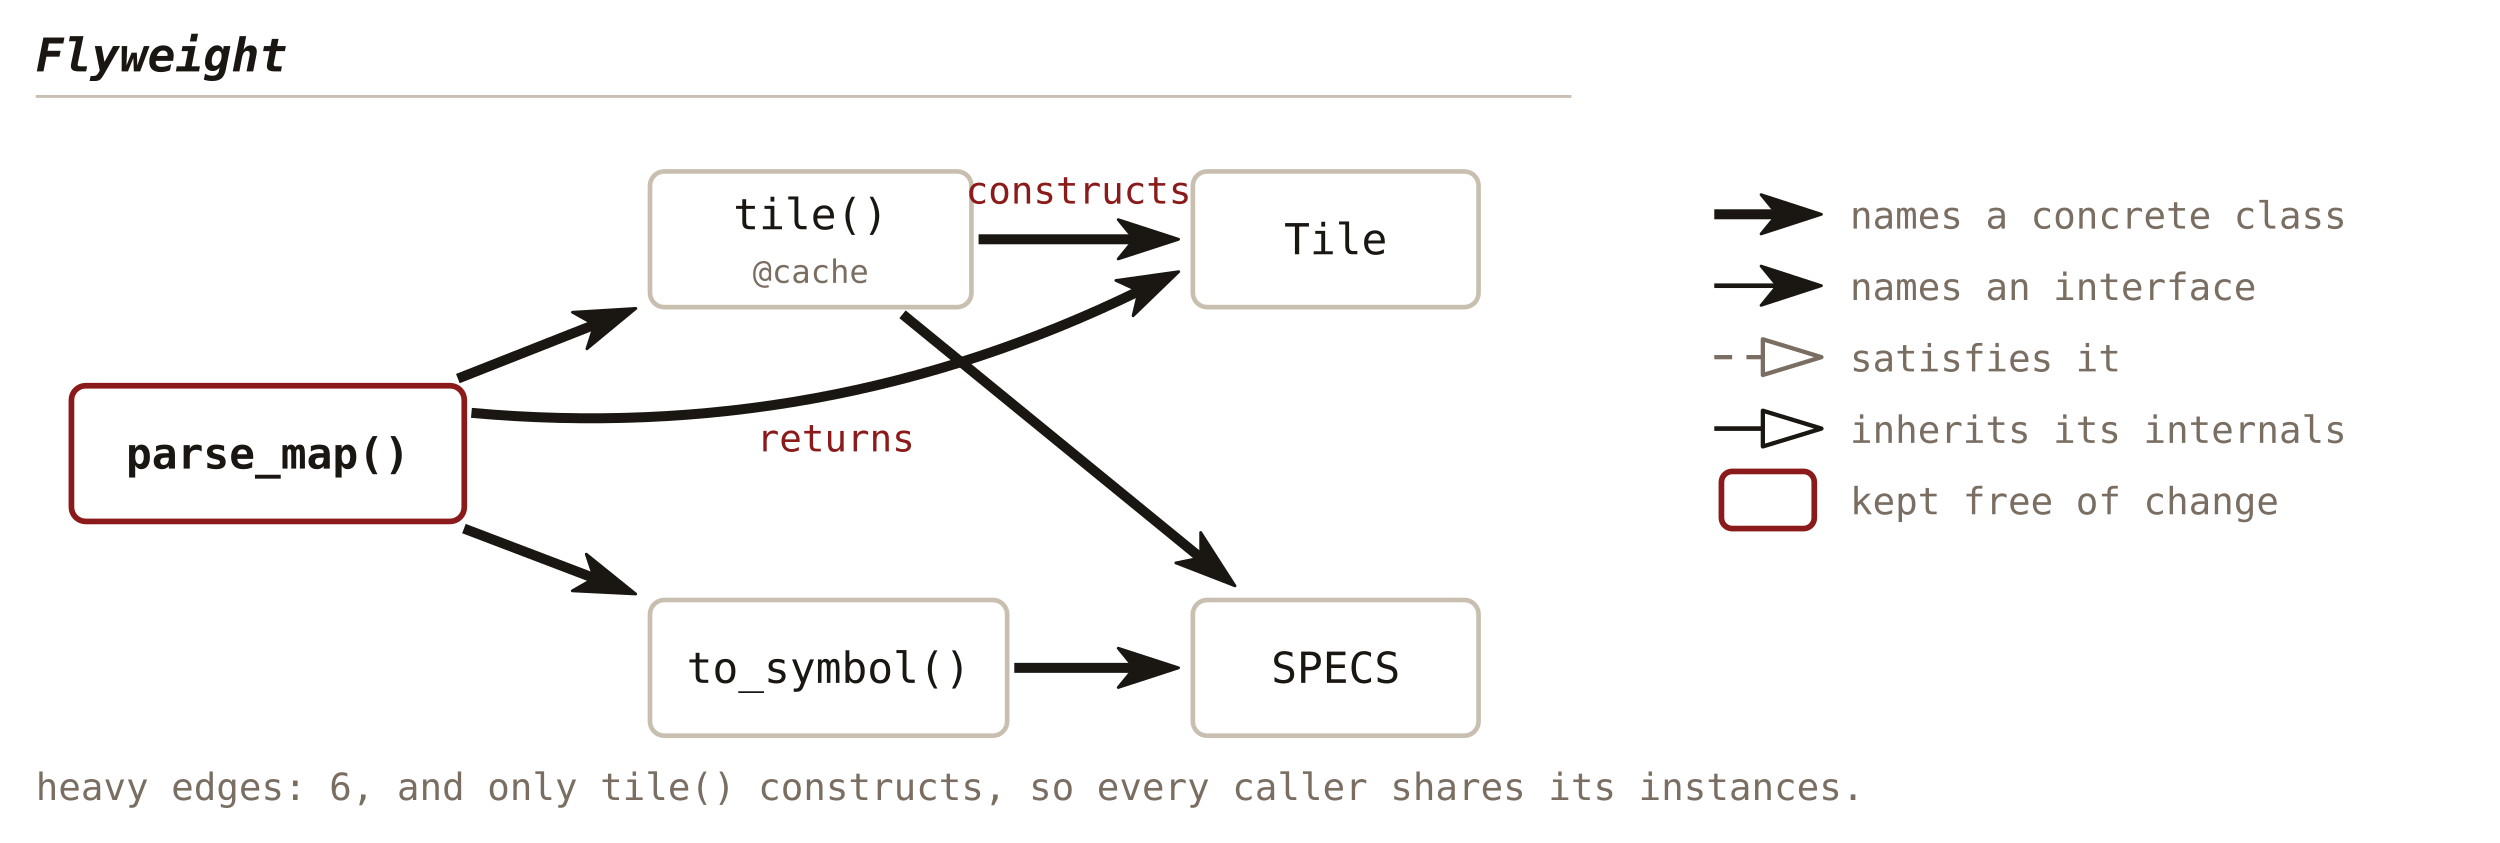
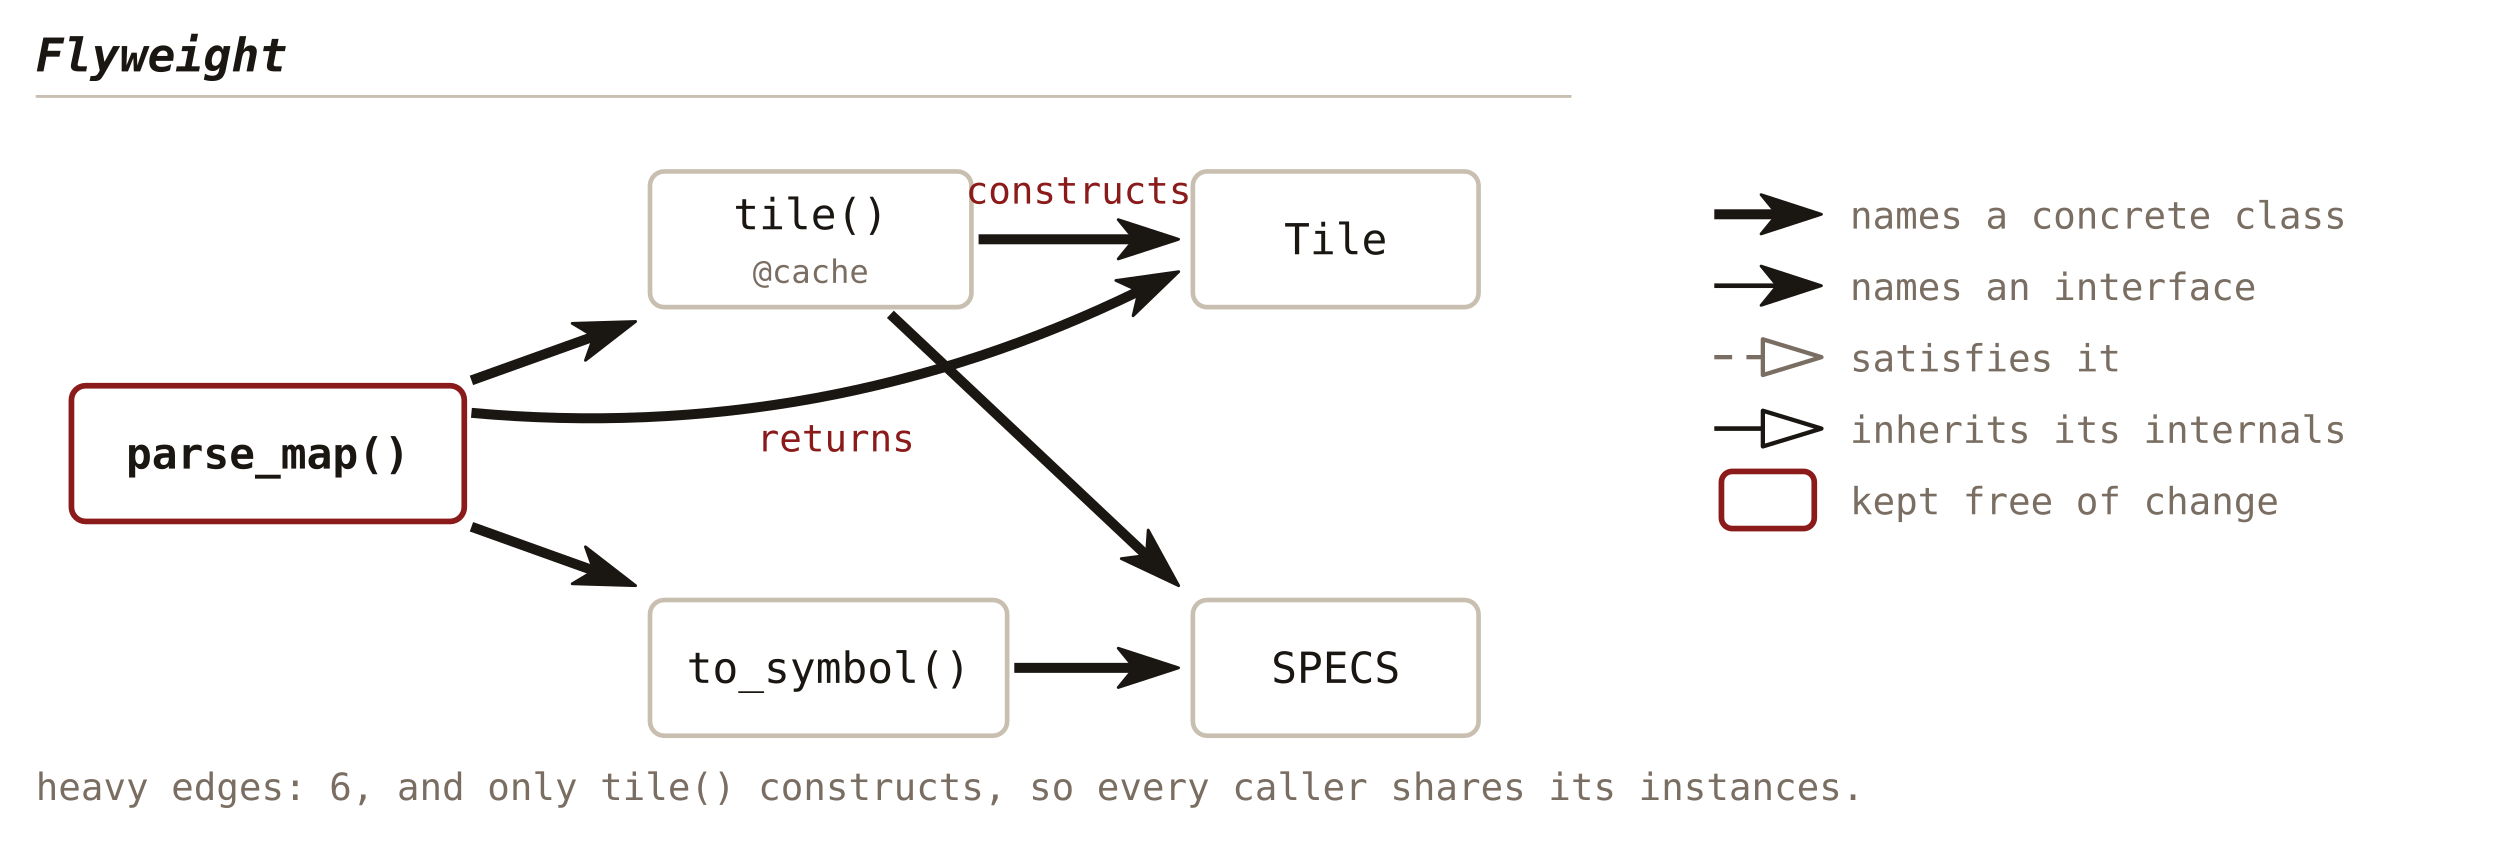
<svg xmlns="http://www.w3.org/2000/svg" viewBox="0 0 700 236" font-family="'JetBrains Mono', Consolas, monospace">
  <defs>
    <marker id="c35-solid" viewBox="0 0 18 12" refX="5" refY="6" markerWidth="18" markerHeight="12" orient="auto" markerUnits="userSpaceOnUse">
      <path d="M0.5,0.5 L17.4,6 L0.5,11.5 L5,6 Z" fill="#1a1612" stroke="#1a1612" stroke-width="0.8" stroke-linejoin="round" />
    </marker>
    <marker id="c35-hollow" viewBox="0 0 18 12" refX="1" refY="6" markerWidth="18" markerHeight="12" orient="auto" markerUnits="userSpaceOnUse">
      <path d="M1,1 L17.4,6 L1,11 Z" fill="none" stroke="#1a1612" stroke-width="1.2" stroke-linejoin="round" />
    </marker>
    <marker id="c35-hollow-muted" viewBox="0 0 18 12" refX="1" refY="6" markerWidth="18" markerHeight="12" orient="auto" markerUnits="userSpaceOnUse">
      <path d="M1,1 L17.4,6 L1,11 Z" fill="none" stroke="#7a6e62" stroke-width="1.2" stroke-linejoin="round" />
    </marker>
  </defs>
  <text x="10" y="20" font-size="13" font-weight="bold" font-style="italic" fill="#1a1612" text-anchor="start">Flyweight</text>
  <line x1="10" y1="27" x2="440" y2="27" stroke="#c8bfb0" stroke-width="0.8" />
  <rect x="20" y="108" width="110" height="38" fill="none" stroke="#8b1a1a" stroke-width="1.6" rx="4" />
  <text x="75.0" y="131.2" font-size="12" font-weight="bold" fill="#1a1612" text-anchor="middle">parse_map()</text>
  <rect x="182" y="48" width="90" height="38" fill="none" stroke="#c8bfb0" stroke-width="1.3" rx="4" />
  <text x="227.0" y="64.2" font-size="12" fill="#1a1612" text-anchor="middle">tile()</text>
  <text x="227.0" y="79.2" font-size="9" fill="#7a6e62" text-anchor="middle">@cache</text>
  <rect x="334" y="48" width="80" height="38" fill="none" stroke="#c8bfb0" stroke-width="1.3" rx="4" />
  <text x="374.0" y="71.2" font-size="12" fill="#1a1612" text-anchor="middle">Tile</text>
  <rect x="182" y="168" width="100" height="38" fill="none" stroke="#c8bfb0" stroke-width="1.3" rx="4" />
  <text x="232.0" y="191.2" font-size="12" fill="#1a1612" text-anchor="middle">to_symbol()</text>
  <rect x="334" y="168" width="80" height="38" fill="none" stroke="#c8bfb0" stroke-width="1.3" rx="4" />
  <text x="374.0" y="191.2" font-size="12" fill="#1a1612" text-anchor="middle">SPECS</text>
-   <line x1="128.2" y1="106.0" x2="166.5" y2="90.9" stroke="#1a1612" stroke-width="2.8" marker-end="url(#c35-solid)" />
-   <line x1="129.9" y1="148.0" x2="166.4" y2="161.9" stroke="#1a1612" stroke-width="2.8" marker-end="url(#c35-solid)" />
+   <line x1="132.0" y1="106.5" x2="166.3" y2="94.2" stroke="#1a1612" stroke-width="2.8" marker-end="url(#c35-solid)" />
+   <line x1="132.0" y1="147.5" x2="166.3" y2="159.8" stroke="#1a1612" stroke-width="2.8" marker-end="url(#c35-solid)" />
  <path d="M132.0,115.6 Q230.7,124.5 318.9,81.5" fill="none" stroke="#1a1612" stroke-width="2.8" marker-end="url(#c35-solid)" />
  <text x="234.0" y="126.4" font-size="10.5" fill="#8b1a1a" text-anchor="middle">returns</text>
  <line x1="274.0" y1="67.0" x2="317.6" y2="67.0" stroke="#1a1612" stroke-width="2.8" marker-end="url(#c35-solid)" />
  <text x="302.0" y="57.0" font-size="10.5" fill="#8b1a1a" text-anchor="middle">constructs</text>
-   <line x1="252.7" y1="88.0" x2="336.2" y2="156.2" stroke="#1a1612" stroke-width="2.8" marker-end="url(#c35-solid)" />
+   <line x1="249.3" y1="88.0" x2="321.0" y2="155.5" stroke="#1a1612" stroke-width="2.8" marker-end="url(#c35-solid)" />
  <line x1="284.0" y1="187.0" x2="317.6" y2="187.0" stroke="#1a1612" stroke-width="2.8" marker-end="url(#c35-solid)" />
  <text x="10" y="224" font-size="10.5" fill="#7a6e62" text-anchor="start">heavy edges: 6, and only tile() constructs, so every caller shares its instances.</text>
  <line x1="480" y1="60" x2="497.6" y2="60" stroke="#1a1612" stroke-width="2.8" marker-end="url(#c35-solid)" />
  <text x="518" y="64" font-size="10.5" fill="#7a6e62" text-anchor="start">names a concrete class</text>
  <line x1="480" y1="80" x2="497.6" y2="80" stroke="#1a1612" stroke-width="1.3" marker-end="url(#c35-solid)" />
  <text x="518" y="84" font-size="10.5" fill="#7a6e62" text-anchor="start">names an interface</text>
  <line x1="480" y1="100" x2="493.6" y2="100" stroke="#7a6e62" stroke-width="1.2" stroke-dasharray="5,4" marker-end="url(#c35-hollow-muted)" />
  <text x="518" y="104" font-size="10.5" fill="#7a6e62" text-anchor="start">satisfies it</text>
  <line x1="480" y1="120" x2="493.6" y2="120" stroke="#1a1612" stroke-width="1.3" marker-end="url(#c35-hollow)" />
  <text x="518" y="124" font-size="10.5" fill="#7a6e62" text-anchor="start">inherits its internals</text>
  <rect x="482" y="132" width="26" height="16" fill="none" stroke="#8b1a1a" stroke-width="1.6" rx="3" />
  <text x="518" y="144" font-size="10.5" fill="#7a6e62" text-anchor="start">kept free of change</text>
</svg>
